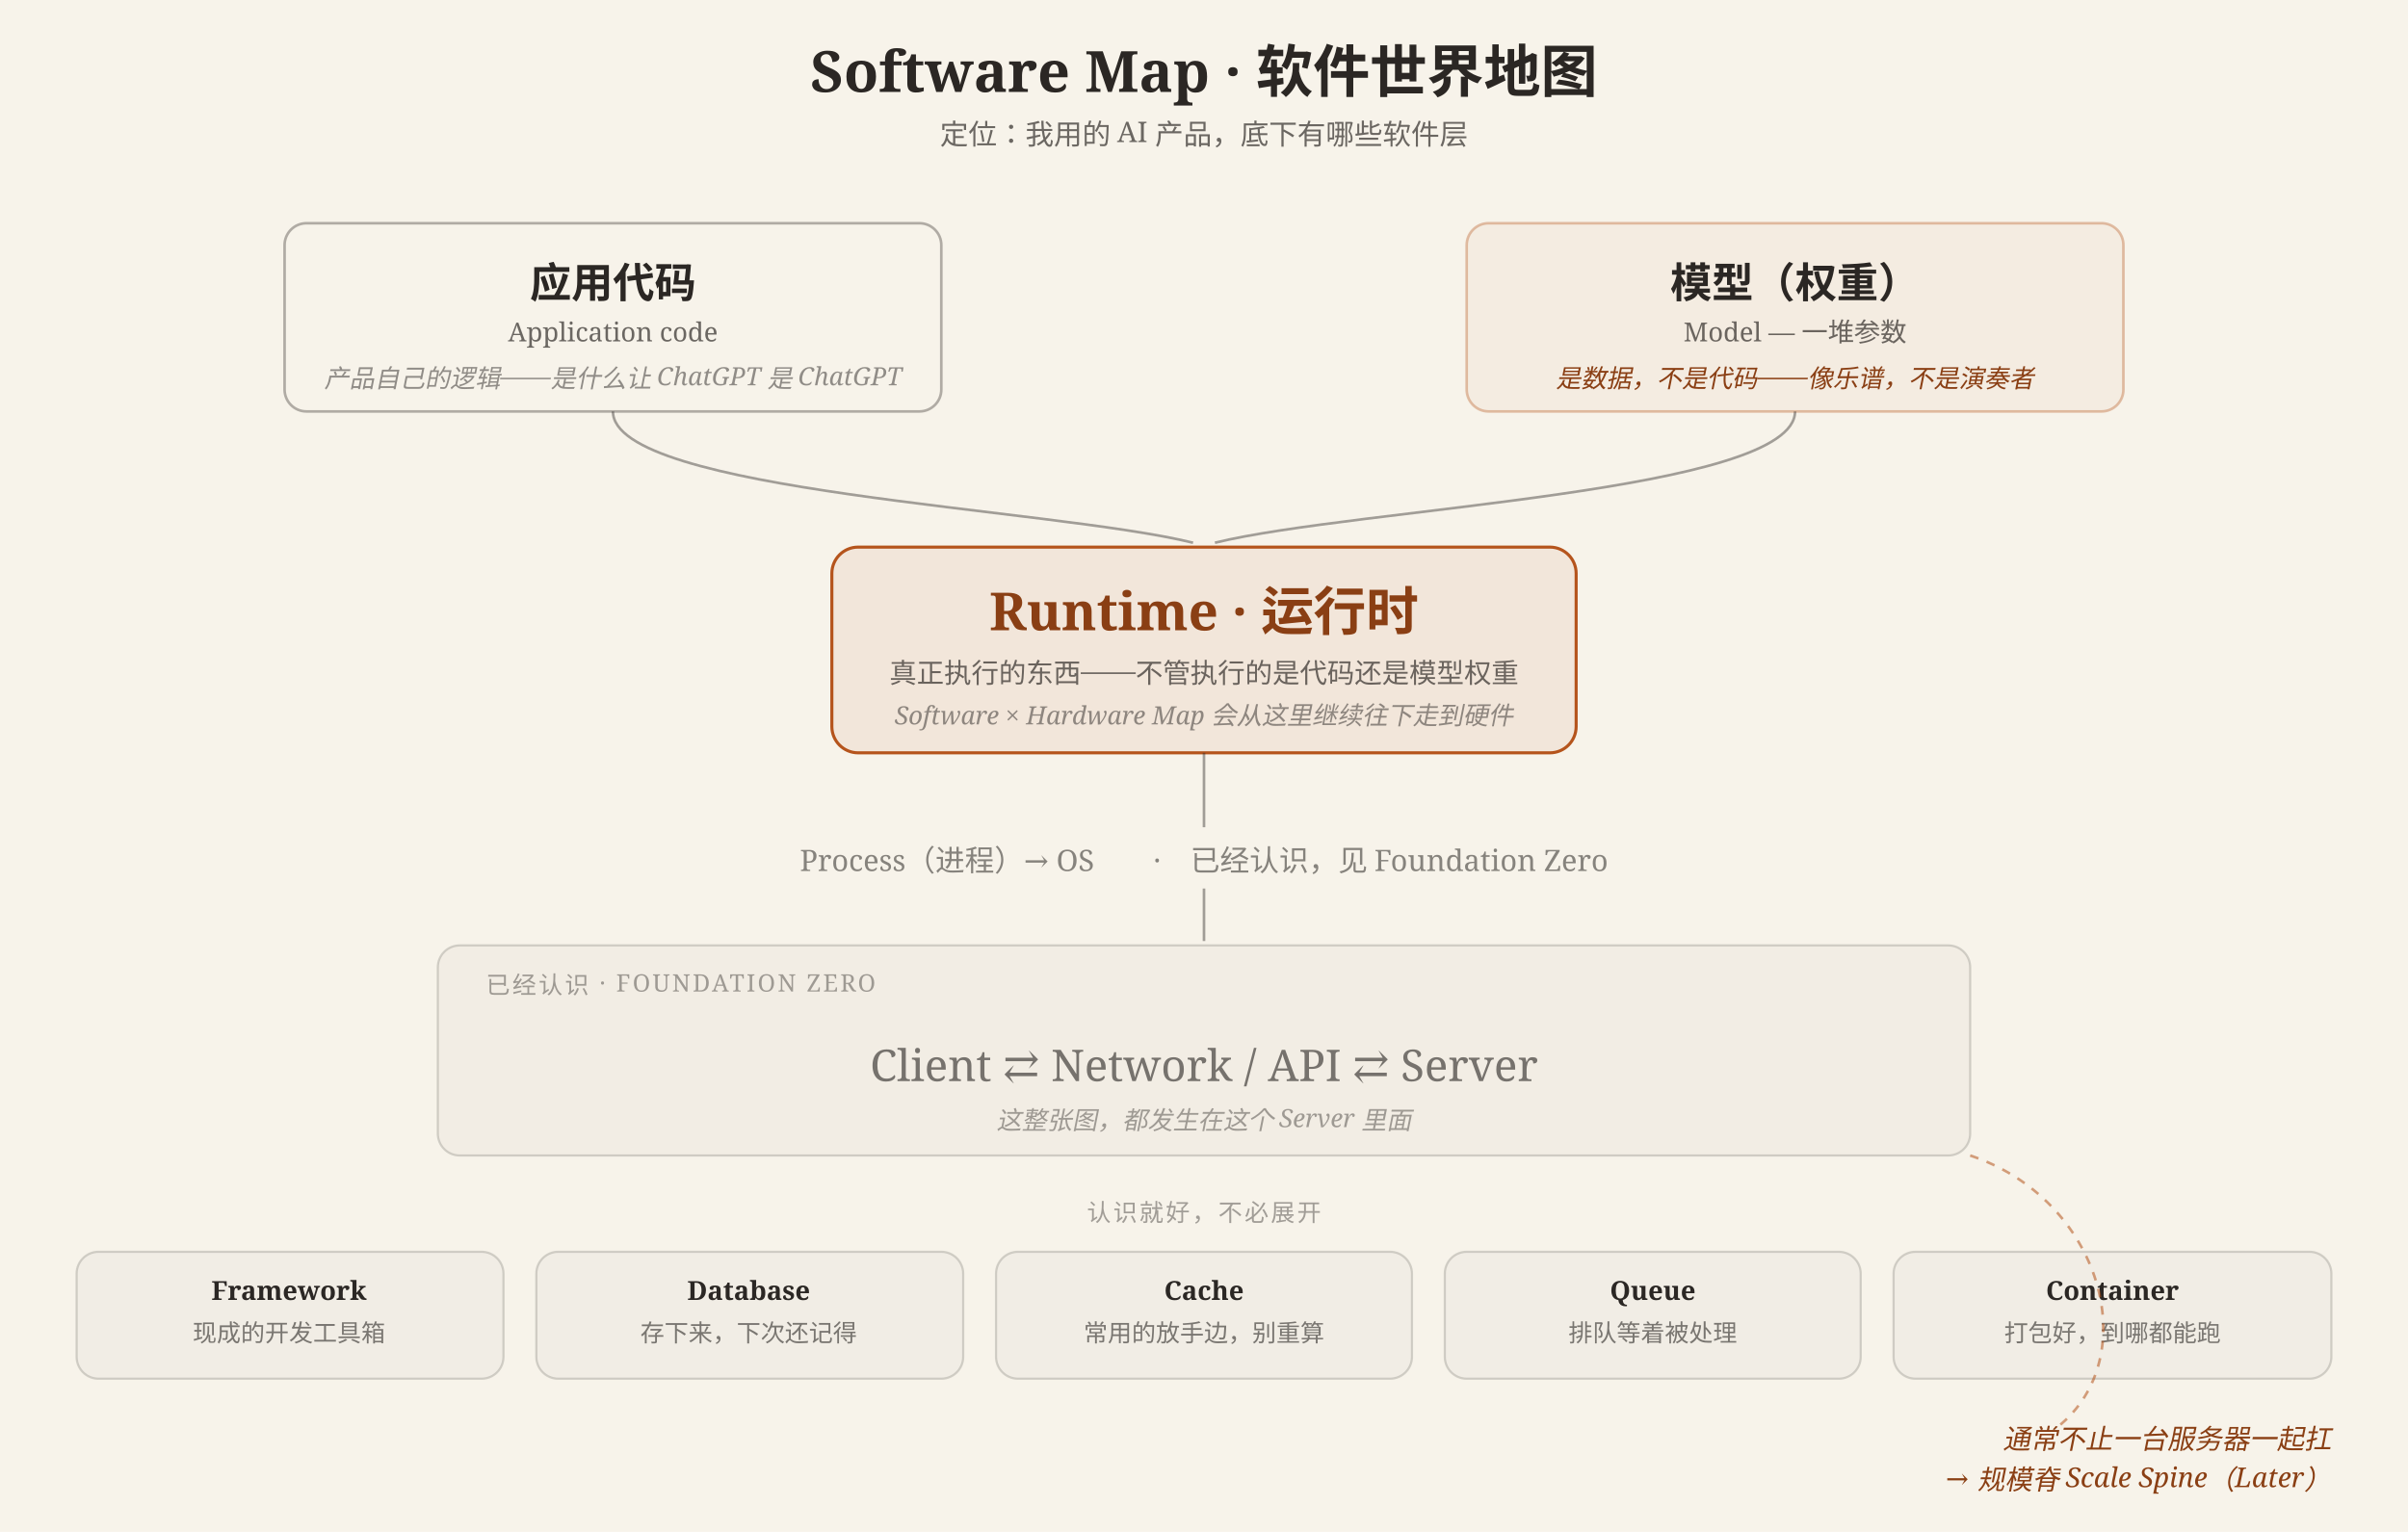
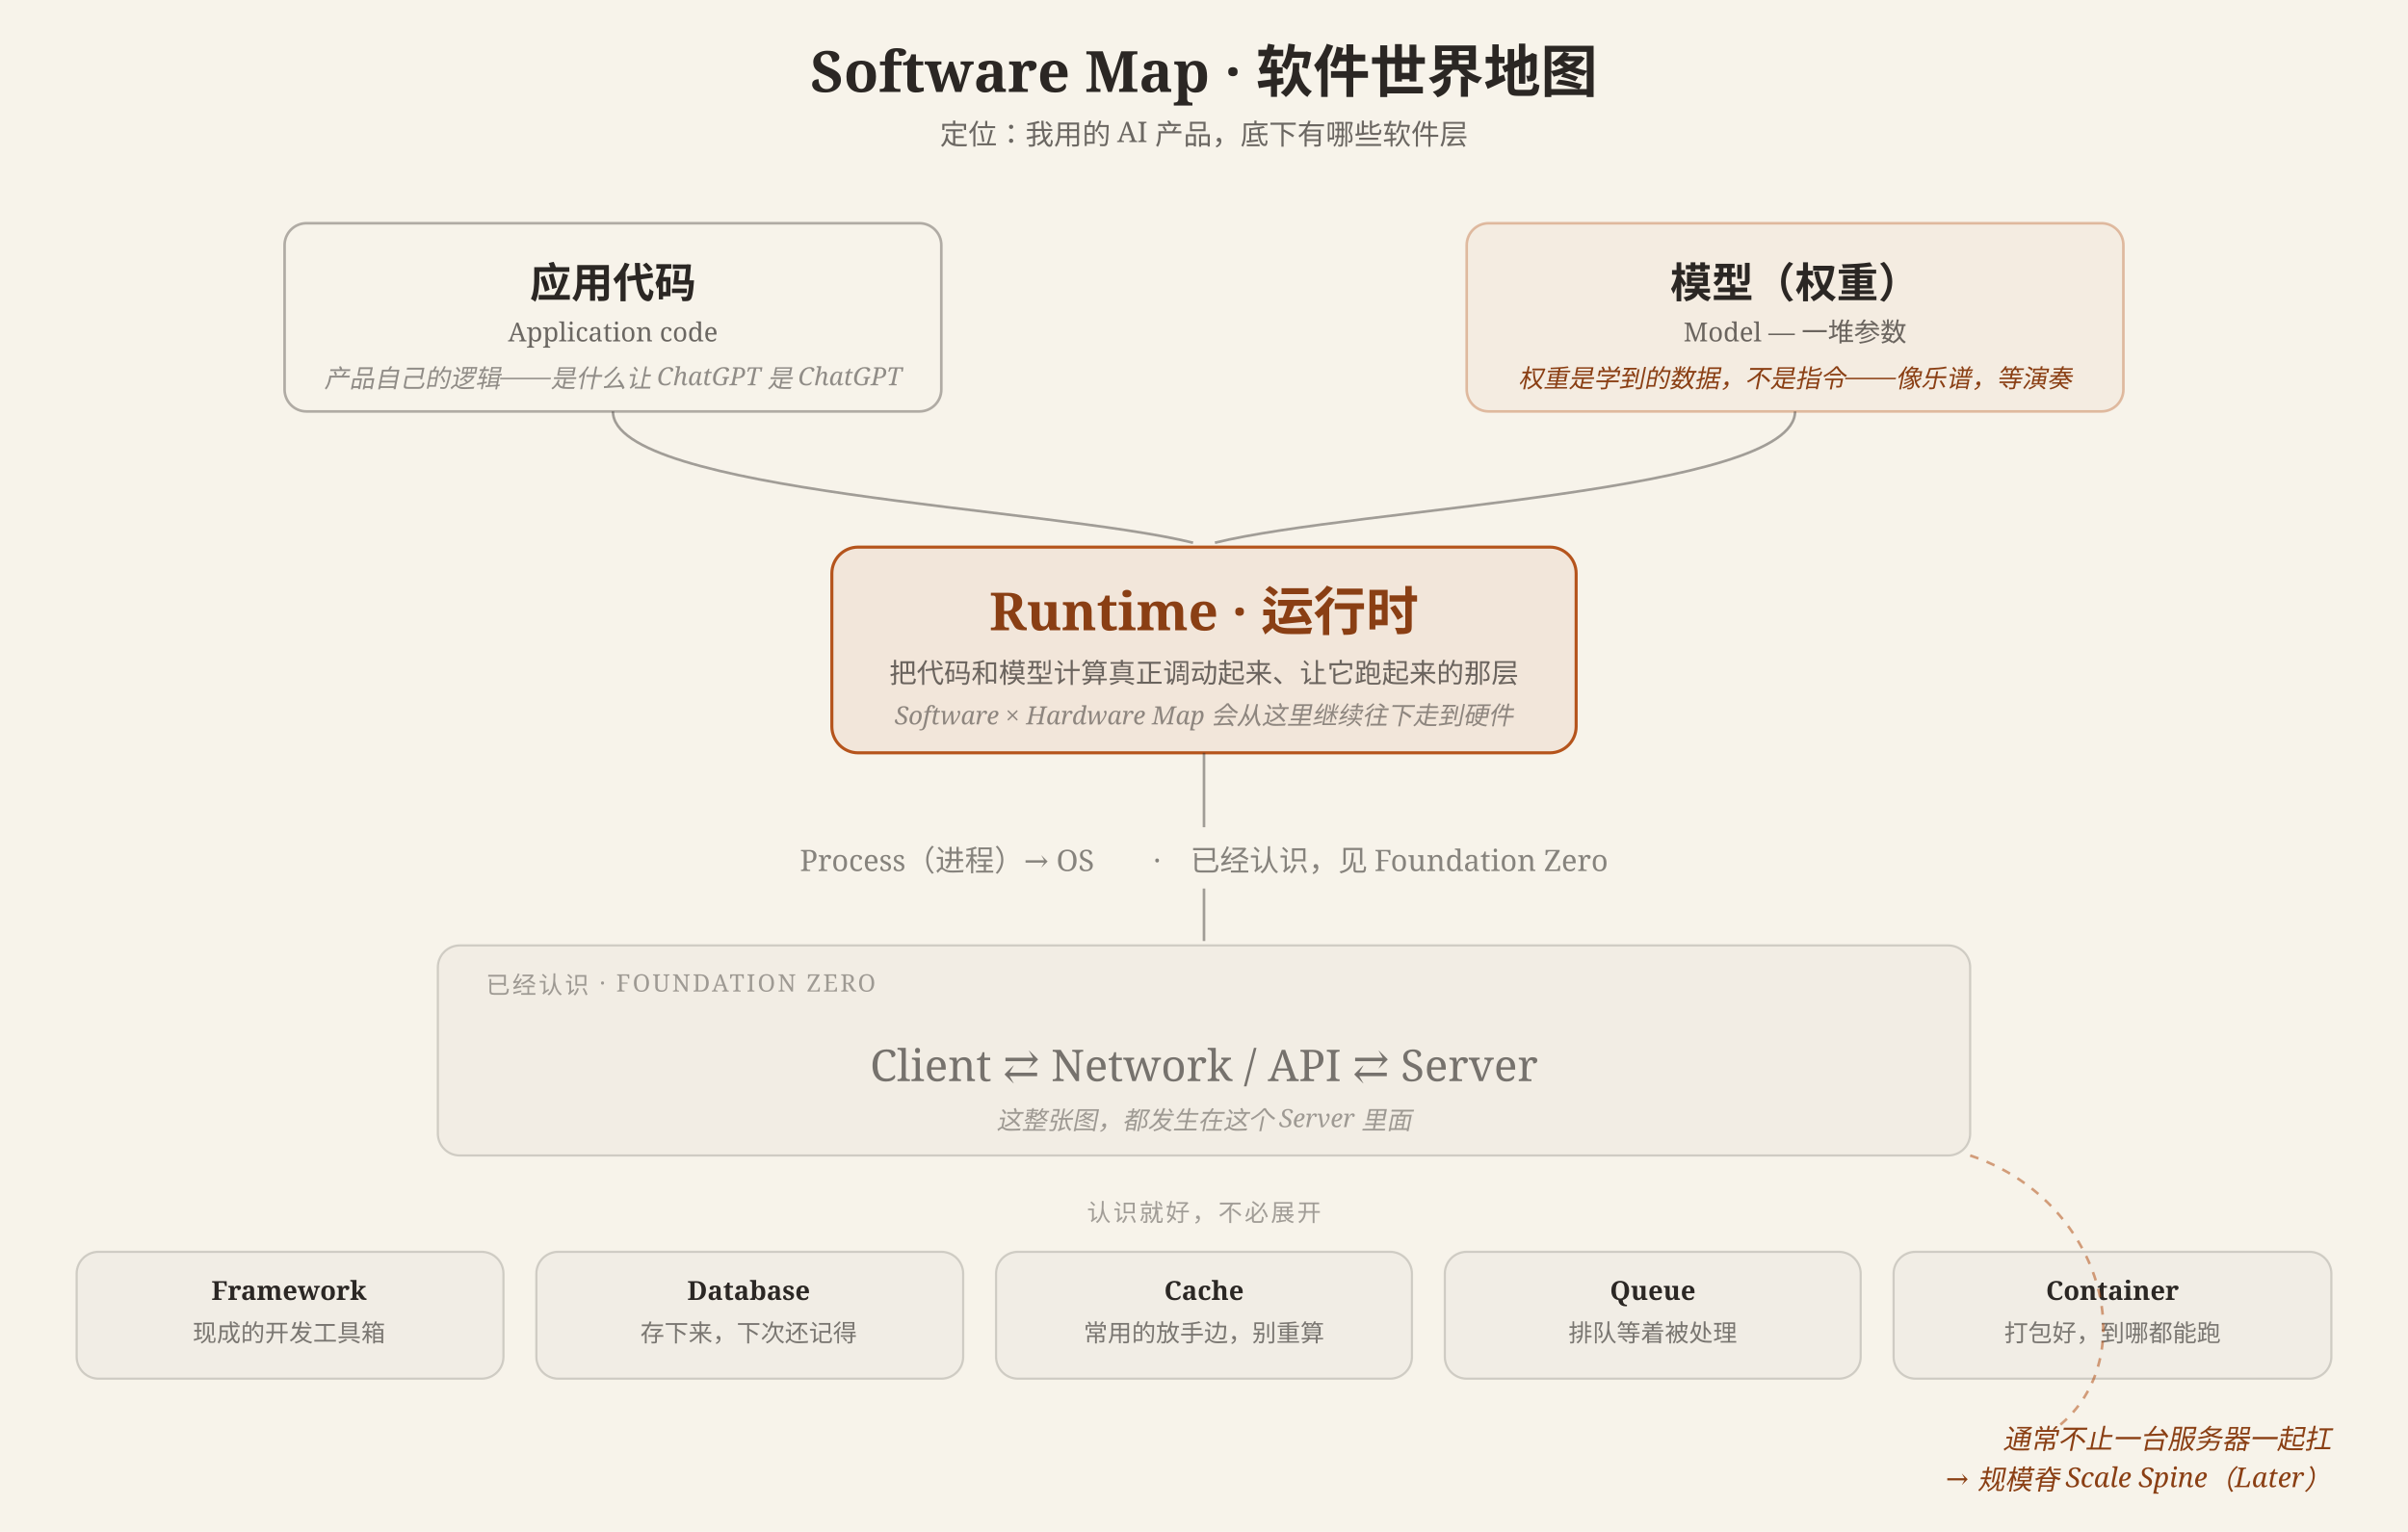
<svg xmlns="http://www.w3.org/2000/svg" viewBox="0 0 1100 700" font-family="'Source Serif 4','Songti SC','Noto Serif SC',Georgia,serif">
  <rect x="0" y="0" width="1100" height="700" fill="#f7f3ea" />
  <text x="550" y="42" text-anchor="middle" font-weight="600" font-size="26" fill="#2b2724">Software Map · 软件世界地图</text>
  <text x="550" y="66" text-anchor="middle" font-size="13" fill="rgba(43,39,36,0.68)">定位：我用的 AI 产品，底下有哪些软件层</text>
  <rect x="130" y="102" width="300" height="86" rx="10" fill="none" stroke="rgba(43,39,36,0.35)" stroke-width="1.2" />
  <text x="280" y="136" text-anchor="middle" font-weight="600" font-size="19" fill="#2b2724">应用代码</text>
  <text x="280" y="156" text-anchor="middle" font-size="12" fill="rgba(43,39,36,0.68)">Application code</text>
  <text x="280" y="177" text-anchor="middle" font-size="11.5" font-style="italic" fill="rgba(43,39,36,0.5)">产品自己的逻辑——是什么让 ChatGPT 是 ChatGPT</text>
  <rect x="670" y="102" width="300" height="86" rx="10" fill="rgba(181,84,28,0.045)" stroke="rgba(181,84,28,0.35)" stroke-width="1.2" />
  <text x="820" y="136" text-anchor="middle" font-weight="600" font-size="19" fill="#2b2724">模型（权重）</text>
  <text x="820" y="156" text-anchor="middle" font-size="12" fill="rgba(43,39,36,0.68)">Model — 一堆参数</text>
-   <text x="820" y="177" text-anchor="middle" font-size="11.5" font-style="italic" fill="#8a3f14">是数据，不是代码——像乐谱，不是演奏者</text>
+   <text x="820" y="177" text-anchor="middle" font-size="11.5" font-style="italic" fill="#8a3f14">权重是学到的数据，不是指令——像乐谱，等演奏</text>
  <path d="M280,188 C280,225 480,232 545,248" fill="none" stroke="rgba(43,39,36,0.42)" stroke-width="1.2" />
  <path d="M820,188 C820,225 620,232 555,248" fill="none" stroke="rgba(43,39,36,0.42)" stroke-width="1.2" />
  <rect x="380" y="250" width="340" height="94" rx="12" fill="rgba(181,84,28,0.08)" stroke="#b5541c" stroke-width="1.4" />
  <text x="550" y="288" text-anchor="middle" font-weight="700" font-size="24" fill="#8a3f14">Runtime · 运行时</text>
-   <text x="550" y="312" text-anchor="middle" font-size="12.5" fill="rgba(43,39,36,0.68)">真正执行的东西——不管执行的是代码还是模型权重</text>
+   <text x="550" y="312" text-anchor="middle" font-size="12.5" fill="rgba(43,39,36,0.68)">把代码和模型计算真正调动起来、让它跑起来的那层</text>
  <text x="550" y="331" text-anchor="middle" font-size="11.5" font-style="italic" fill="rgba(43,39,36,0.5)">Software × Hardware Map 会从这里继续往下走到硬件</text>
  <line x1="550" y1="344" x2="550" y2="378" stroke="rgba(43,39,36,0.42)" stroke-width="1.2" />
  <text x="550" y="398" text-anchor="middle" font-size="13.5" fill="rgba(43,39,36,0.55)">Process（进程）→ OS　　·　已经认识，见 Foundation Zero</text>
  <line x1="550" y1="406" x2="550" y2="430" stroke="rgba(43,39,36,0.42)" stroke-width="1.2" />
  <rect x="200" y="432" width="700" height="96" rx="10" fill="rgba(43,39,36,0.025)" stroke="rgba(43,39,36,0.18)" stroke-width="1" />
  <text x="222" y="454" font-size="11" letter-spacing="1" fill="rgba(43,39,36,0.42)">已经认识 · FOUNDATION ZERO</text>
  <text x="550" y="494" text-anchor="middle" font-size="20" fill="rgba(43,39,36,0.62)">Client  ⇄  Network / API  ⇄  Server</text>
  <text x="550" y="516" text-anchor="middle" font-size="11.5" font-style="italic" fill="rgba(43,39,36,0.42)">这整张图，都发生在这个 Server 里面</text>
  <text x="550" y="558" text-anchor="middle" font-size="11" letter-spacing="1" fill="rgba(43,39,36,0.42)">认识就好，不必展开</text>
  <g font-size="12">
    <rect x="35" y="572" width="195" height="58" rx="10" fill="rgba(43,39,36,0.03)" stroke="rgba(43,39,36,0.18)" />
    <text x="132" y="594" text-anchor="middle" font-weight="600" fill="#2b2724">Framework</text>
    <text x="132" y="613" text-anchor="middle" font-size="11" fill="rgba(43,39,36,0.6)">现成的开发工具箱</text>
    <rect x="245" y="572" width="195" height="58" rx="10" fill="rgba(43,39,36,0.03)" stroke="rgba(43,39,36,0.18)" />
    <text x="342" y="594" text-anchor="middle" font-weight="600" fill="#2b2724">Database</text>
    <text x="342" y="613" text-anchor="middle" font-size="11" fill="rgba(43,39,36,0.6)">存下来，下次还记得</text>
    <rect x="455" y="572" width="190" height="58" rx="10" fill="rgba(43,39,36,0.03)" stroke="rgba(43,39,36,0.18)" />
    <text x="550" y="594" text-anchor="middle" font-weight="600" fill="#2b2724">Cache</text>
    <text x="550" y="613" text-anchor="middle" font-size="11" fill="rgba(43,39,36,0.6)">常用的放手边，别重算</text>
    <rect x="660" y="572" width="190" height="58" rx="10" fill="rgba(43,39,36,0.03)" stroke="rgba(43,39,36,0.18)" />
    <text x="755" y="594" text-anchor="middle" font-weight="600" fill="#2b2724">Queue</text>
    <text x="755" y="613" text-anchor="middle" font-size="11" fill="rgba(43,39,36,0.6)">排队等着被处理</text>
    <rect x="865" y="572" width="200" height="58" rx="10" fill="rgba(43,39,36,0.03)" stroke="rgba(43,39,36,0.18)" />
    <text x="965" y="594" text-anchor="middle" font-weight="600" fill="#2b2724">Container</text>
    <text x="965" y="613" text-anchor="middle" font-size="11" fill="rgba(43,39,36,0.6)">打包好，到哪都能跑</text>
  </g>
  <path d="M900,528 C960,548 980,620 940,652" fill="none" stroke="rgba(181,84,28,0.55)" stroke-width="1.2" stroke-dasharray="4,4" />
  <text x="1065" y="662" text-anchor="end" font-size="12.5" font-style="italic" fill="#8a3f14">通常不止一台服务器一起扛</text>
  <text x="1065" y="680" text-anchor="end" font-size="12.5" font-style="italic" fill="#8a3f14">→ 规模脊 Scale Spine（Later）</text>
</svg>
